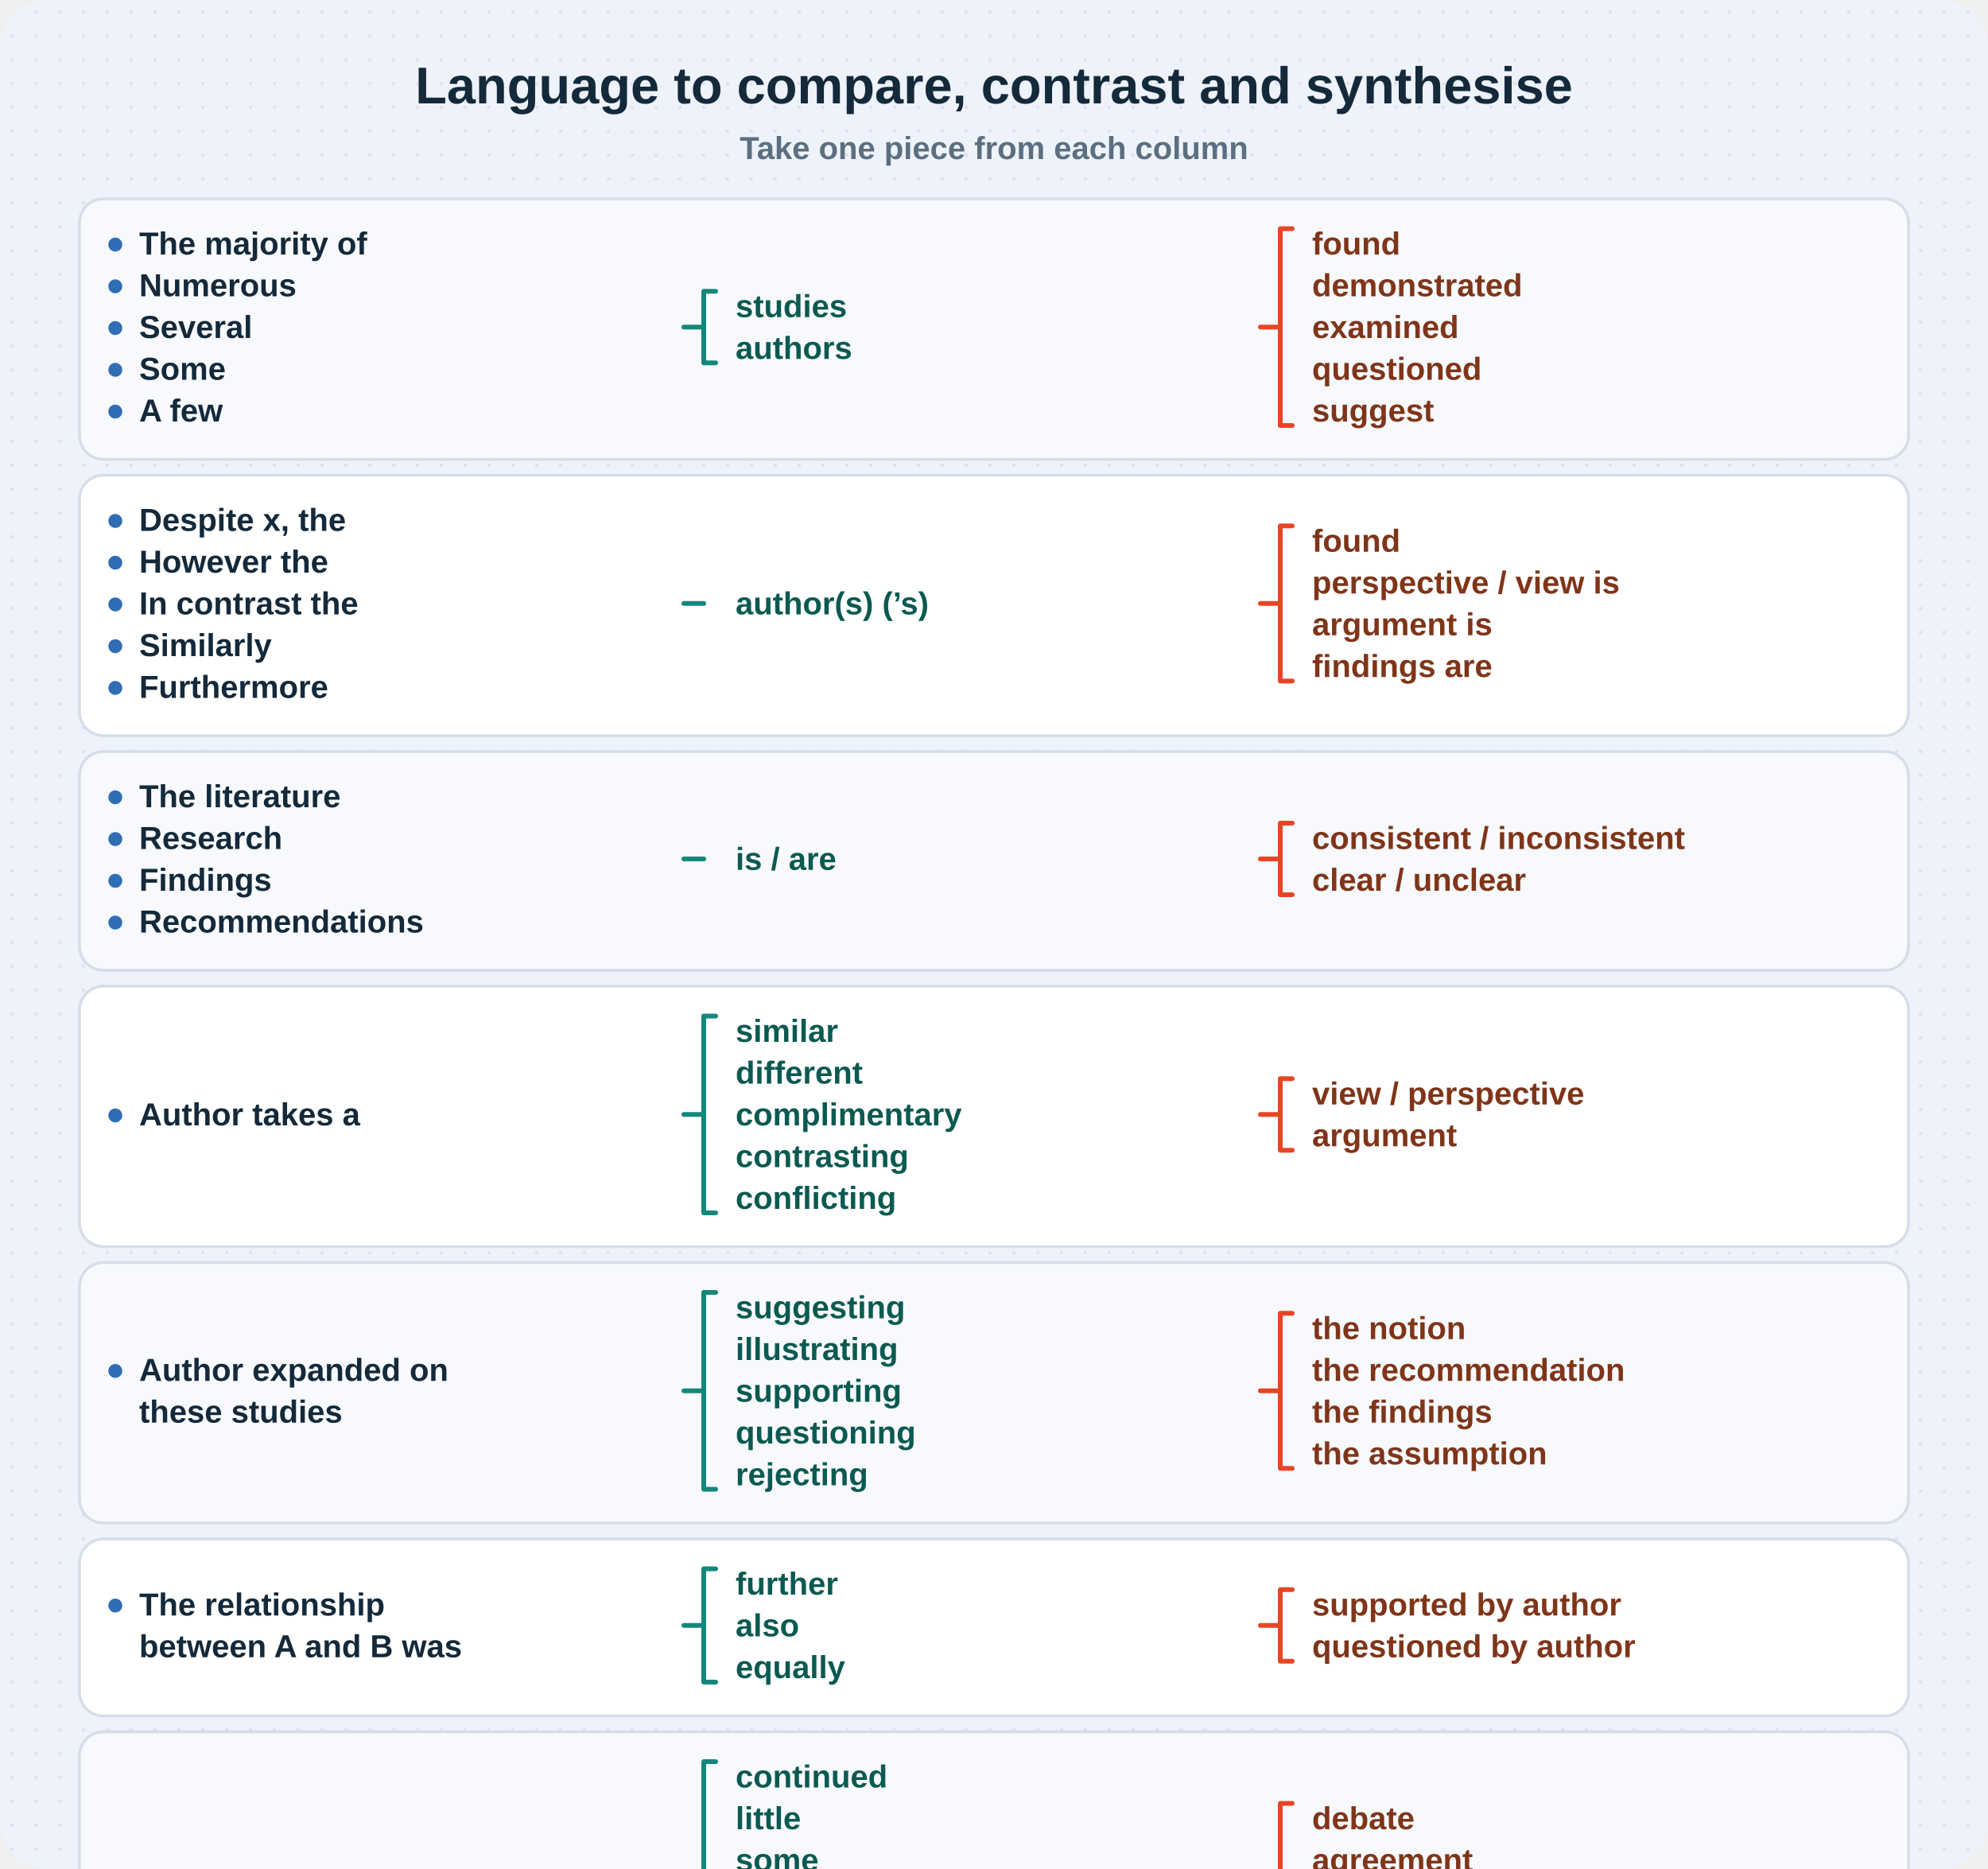
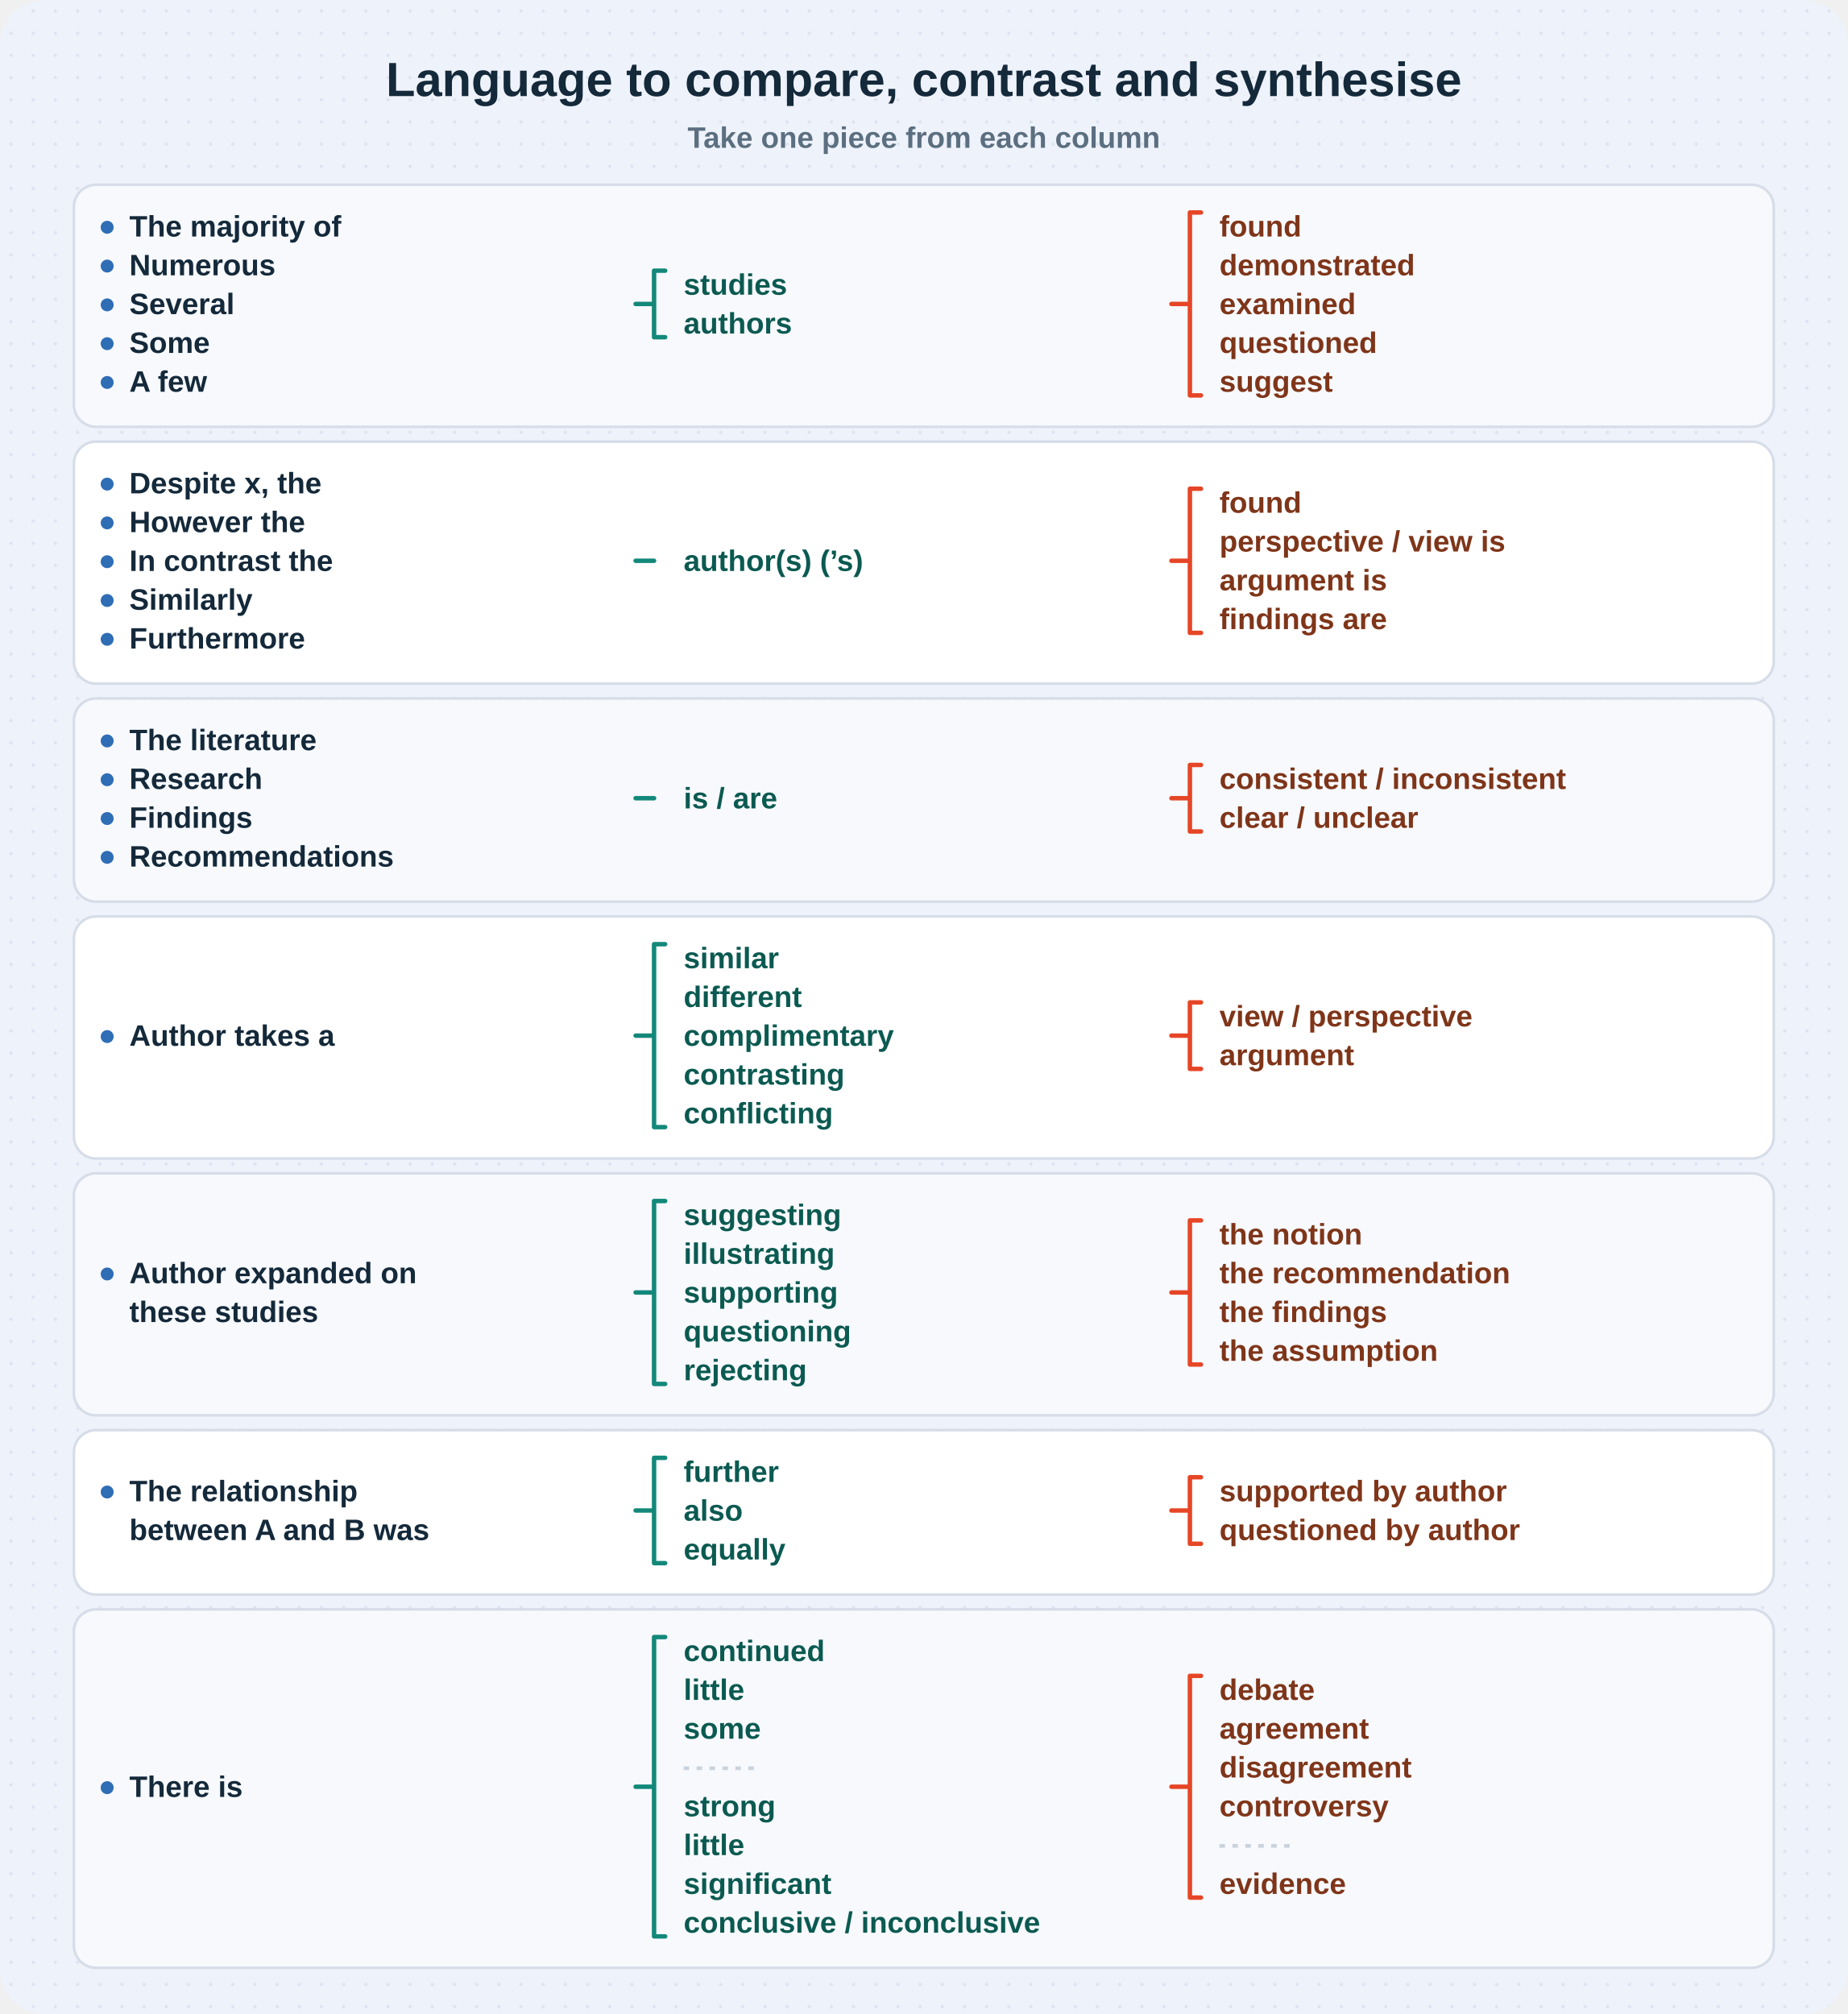
- <svg xmlns="http://www.w3.org/2000/svg" viewBox="0 0 1000 940" fill="none" role="img" aria-label="Language to compare, contrast and synthesise, as sentence builders in three columns. Row 1: The majority of / Numerous / Several / Some / A few + studies / authors + found / demonstrated / examined / questioned / suggest. Row 2: Despite x, the / However the / In contrast the / Similarly / Furthermore + author(s)(’s) + found / perspective or view is / argument is / findings are. Row 3: The literature / Research / Findings / Recommendations + is/are + consistent or inconsistent / clear or unclear. Row 4: Author takes a + similar / different / complimentary / contrasting / conflicting + view or perspective / argument. Row 5: Author expanded on these studies + suggesting / illustrating / supporting / questioning / rejecting + the notion / the recommendation / the findings / the assumption. Row 6: The relationship between A and B was + further / also / equally + supported by author / questioned by author. Row 7: There is + continued / little / some + debate / agreement / disagreement / controversy; There is + strong / little / significant / conclusive or inconclusive + evidence.">
+ <svg xmlns="http://www.w3.org/2000/svg" viewBox="0 0 1000 1090" fill="none" role="img" aria-label="Language to compare, contrast and synthesise, as sentence builders in three columns. Row 1: The majority of / Numerous / Several / Some / A few + studies / authors + found / demonstrated / examined / questioned / suggest. Row 2: Despite x, the / However the / In contrast the / Similarly / Furthermore + author(s)(’s) + found / perspective or view is / argument is / findings are. Row 3: The literature / Research / Findings / Recommendations + is/are + consistent or inconsistent / clear or unclear. Row 4: Author takes a + similar / different / complimentary / contrasting / conflicting + view or perspective / argument. Row 5: Author expanded on these studies + suggesting / illustrating / supporting / questioning / rejecting + the notion / the recommendation / the findings / the assumption. Row 6: The relationship between A and B was + further / also / equally + supported by author / questioned by author. Row 7: There is + continued / little / some + debate / agreement / disagreement / controversy; There is + strong / little / significant / conclusive or inconclusive + evidence.">
  <style>
.d52synthl-tw{animation:d52synthl-tw 3s ease-in-out infinite;transform-box:fill-box;transform-origin:center}.d52synthl-t2{animation-delay:-1s}.d52synthl-t3{animation-delay:-2s}
.d52synthl-fl{animation:d52synthl-fl 6s ease-in-out infinite}.d52synthl-f2{animation-delay:-2s}.d52synthl-f3{animation-delay:-4s}
.d52synthl-bl{animation:d52synthl-bl 4.8s infinite;transform-box:fill-box;transform-origin:center}.d52synthl-b2{animation-delay:-1.7s}.d52synthl-b3{animation-delay:-3.2s}
.d52synthl-pu{animation:d52synthl-pu 2.6s ease-in-out infinite;transform-box:fill-box;transform-origin:center}.d52synthl-u2{animation-delay:-1.3s}
.d52synthl-sp{animation:d52synthl-sp 14s linear infinite;transform-box:fill-box;transform-origin:center}
.d52synthl-dr{stroke-dasharray:6 8;animation:d52synthl-dr 1.6s linear infinite}
.d52synthl-wv{animation:d52synthl-wv 2.4s ease-out infinite}.d52synthl-w2{animation-delay:-.8s}.d52synthl-w3{animation-delay:-1.6s}
.d52synthl-sw{animation:d52synthl-sw 4s ease-in-out infinite;transform-box:fill-box;transform-origin:50% 0}.d52synthl-s2{animation-delay:-2s}
.d52synthl-pen{animation:d52synthl-pen 3s ease-in-out infinite}
.d52synthl-spin{animation:d52synthl-spin 9s linear infinite}
@keyframes d52synthl-tw{0%,100%{opacity:.35;transform:scale(.6)}50%{opacity:1;transform:scale(1)}}
@keyframes d52synthl-fl{50%{transform:translateY(-4px)}}
@keyframes d52synthl-bl{0%,93%,100%{transform:scaleY(1)}96%{transform:scaleY(.1)}}
@keyframes d52synthl-pu{0%,100%{transform:scale(1)}50%{transform:scale(1.08)}}
@keyframes d52synthl-sp{to{transform:rotate(360deg)}}
@keyframes d52synthl-dr{to{stroke-dashoffset:-28}}
@keyframes d52synthl-wv{0%,100%{opacity:.25}50%{opacity:1}}
@keyframes d52synthl-sw{0%,100%{transform:rotate(-4deg)}50%{transform:rotate(4deg)}}
@keyframes d52synthl-pen{0%,100%{transform:translate(0,0)}25%{transform:translate(3px,-1px)}50%{transform:translate(6px,1px)}75%{transform:translate(9px,0)}}

@media (prefers-reduced-motion: reduce) { * { animation: none !important; } }
</style>
  <defs>
    <linearGradient id="d52synthl-bg" x1="0" y1="0" x2="1" y2="1">
      <stop offset="0" stop-color="#eef2fa" />
      <stop offset="1" stop-color="#dbe4f5" />
    </linearGradient>
    <pattern id="d52synthl-dots" width="12" height="12" patternUnits="userSpaceOnUse">
      <circle cx="6" cy="6" r=".9" fill="#3a58a0" fill-opacity=".14" />
    </pattern>
    <radialGradient id="d52synthl-glow" cx=".5" cy=".42" r=".55">
      <stop offset="0" stop-color="#fff" stop-opacity=".8" />
      <stop offset="1" stop-color="#fff" stop-opacity="0" />
    </radialGradient>
    <filter id="d52synthl-sh" x="-25%" y="-25%" width="150%" height="170%">
      <feDropShadow dx="0" dy="3" stdDeviation="3" flood-color="#14293a" flood-opacity=".16" />
      <feDropShadow dx="0" dy="1" stdDeviation=".6" flood-color="#14293a" flood-opacity=".12" />
    </filter>
    <filter id="d52synthl-blur" x="-20%" y="-80%" width="140%" height="260%">
      <feGaussianBlur stdDeviation="4" />
    </filter>
    <linearGradient id="d52synthl-pap" x1="0" y1="0" x2="0" y2="1">
      <stop offset="0" stop-color="#fffdf8" />
      <stop offset="1" stop-color="#f3ead8" />
    </linearGradient>
    <linearGradient id="d52synthl-gold" x1="0" y1="0" x2="0" y2="1">
      <stop offset="0" stop-color="#f4c162" />
      <stop offset="1" stop-color="#d9962e" />
    </linearGradient>
    <linearGradient id="d52synthl-navy" x1="0" y1="0" x2="0" y2="1">
      <stop offset="0" stop-color="#2c4c68" />
      <stop offset="1" stop-color="#14293a" />
    </linearGradient>
    <linearGradient id="d52synthl-main" x1="0" y1="0" x2="0" y2="1">
      <stop offset="0" stop-color="#8fa8dc" />
      <stop offset="1" stop-color="#3a58a0" />
    </linearGradient>
    <linearGradient id="d52synthl-coral" x1="0" y1="0" x2="0" y2="1">
      <stop offset="0" stop-color="#f0694c" />
      <stop offset="1" stop-color="#c93b20" />
    </linearGradient>
    <radialGradient id="d52synthl-ocean" cx=".38" cy=".32" r=".8">
      <stop offset="0" stop-color="#8fd3f0" />
      <stop offset=".6" stop-color="#2f6db5" />
      <stop offset="1" stop-color="#1d4680" />
    </radialGradient>
  </defs>
-   <rect width="1000" height="940" rx="24" fill="#eef2fa" />
-   <rect width="1000" height="940" rx="24" fill="url(#d52synthl-dots)" opacity=".7" />
+   <rect width="1000" height="1090" rx="24" fill="#eef2fa" />
+   <rect width="1000" height="1090" rx="24" fill="url(#d52synthl-dots)" opacity=".7" />
  <text x="500" y="52" font-family="Manrope, Arial, sans-serif" font-size="26" font-weight="900" fill="#14293a" text-anchor="middle">Language to compare, contrast and synthesise</text>
  <text x="500" y="80" font-family="Manrope, Arial, sans-serif" font-size="16" font-weight="700" fill="#5b6f80" text-anchor="middle">Take one piece from each column</text>
  <rect x="40" y="100" width="920" height="131" rx="12" fill="#f7f9fd" stroke="#d6dde8" stroke-width="1.4" />
  <circle cx="58" cy="123" r="3.5" fill="#2f6db5" />
  <text x="70" y="128" font-family="Manrope, Arial, sans-serif" font-size="16" font-weight="800" fill="#14293a" text-anchor="start">The majority of</text>
  <circle cx="58" cy="144" r="3.5" fill="#2f6db5" />
  <text x="70" y="149" font-family="Manrope, Arial, sans-serif" font-size="16" font-weight="800" fill="#14293a" text-anchor="start">Numerous</text>
  <circle cx="58" cy="165" r="3.5" fill="#2f6db5" />
  <text x="70" y="170" font-family="Manrope, Arial, sans-serif" font-size="16" font-weight="800" fill="#14293a" text-anchor="start">Several</text>
  <circle cx="58" cy="186" r="3.5" fill="#2f6db5" />
  <text x="70" y="191" font-family="Manrope, Arial, sans-serif" font-size="16" font-weight="800" fill="#14293a" text-anchor="start">Some</text>
  <circle cx="58" cy="207" r="3.5" fill="#2f6db5" />
  <text x="70" y="212" font-family="Manrope, Arial, sans-serif" font-size="16" font-weight="800" fill="#14293a" text-anchor="start">A few</text>
  <path d="M360 146.5h-6v36h6M354 164.5h-10" stroke="#13887a" stroke-width="2.4" stroke-linejoin="round" stroke-linecap="round" />
  <text x="370" y="159.5" font-family="Manrope, Arial, sans-serif" font-size="16" font-weight="700" fill="#0b5a51" text-anchor="start">studies</text>
  <text x="370" y="180.5" font-family="Manrope, Arial, sans-serif" font-size="16" font-weight="700" fill="#0b5a51" text-anchor="start">authors</text>
  <path d="M650 115h-6v99h6M644 164.5h-10" stroke="#e64626" stroke-width="2.4" stroke-linejoin="round" stroke-linecap="round" />
  <text x="660" y="128" font-family="Manrope, Arial, sans-serif" font-size="16" font-weight="700" fill="#7f3519" text-anchor="start">found</text>
  <text x="660" y="149" font-family="Manrope, Arial, sans-serif" font-size="16" font-weight="700" fill="#7f3519" text-anchor="start">demonstrated</text>
  <text x="660" y="170" font-family="Manrope, Arial, sans-serif" font-size="16" font-weight="700" fill="#7f3519" text-anchor="start">examined</text>
  <text x="660" y="191" font-family="Manrope, Arial, sans-serif" font-size="16" font-weight="700" fill="#7f3519" text-anchor="start">questioned</text>
  <text x="660" y="212" font-family="Manrope, Arial, sans-serif" font-size="16" font-weight="700" fill="#7f3519" text-anchor="start">suggest</text>
  <rect x="40" y="239" width="920" height="131" rx="12" fill="#fff" stroke="#d6dde8" stroke-width="1.4" />
  <circle cx="58" cy="262" r="3.5" fill="#2f6db5" />
  <text x="70" y="267" font-family="Manrope, Arial, sans-serif" font-size="16" font-weight="800" fill="#14293a" text-anchor="start">Despite x, the</text>
  <circle cx="58" cy="283" r="3.5" fill="#2f6db5" />
  <text x="70" y="288" font-family="Manrope, Arial, sans-serif" font-size="16" font-weight="800" fill="#14293a" text-anchor="start">However the</text>
  <circle cx="58" cy="304" r="3.5" fill="#2f6db5" />
  <text x="70" y="309" font-family="Manrope, Arial, sans-serif" font-size="16" font-weight="800" fill="#14293a" text-anchor="start">In contrast the</text>
  <circle cx="58" cy="325" r="3.5" fill="#2f6db5" />
  <text x="70" y="330" font-family="Manrope, Arial, sans-serif" font-size="16" font-weight="800" fill="#14293a" text-anchor="start">Similarly</text>
  <circle cx="58" cy="346" r="3.5" fill="#2f6db5" />
  <text x="70" y="351" font-family="Manrope, Arial, sans-serif" font-size="16" font-weight="800" fill="#14293a" text-anchor="start">Furthermore</text>
  <path d="M344 303.5h10" stroke="#13887a" stroke-width="2.4" stroke-linecap="round" />
  <text x="370" y="309" font-family="Manrope, Arial, sans-serif" font-size="16" font-weight="700" fill="#0b5a51" text-anchor="start">author(s) (’s)</text>
  <path d="M650 264.5h-6v78h6M644 303.5h-10" stroke="#e64626" stroke-width="2.4" stroke-linejoin="round" stroke-linecap="round" />
  <text x="660" y="277.5" font-family="Manrope, Arial, sans-serif" font-size="16" font-weight="700" fill="#7f3519" text-anchor="start">found</text>
  <text x="660" y="298.5" font-family="Manrope, Arial, sans-serif" font-size="16" font-weight="700" fill="#7f3519" text-anchor="start">perspective / view is</text>
  <text x="660" y="319.5" font-family="Manrope, Arial, sans-serif" font-size="16" font-weight="700" fill="#7f3519" text-anchor="start">argument is</text>
  <text x="660" y="340.5" font-family="Manrope, Arial, sans-serif" font-size="16" font-weight="700" fill="#7f3519" text-anchor="start">findings are</text>
  <rect x="40" y="378" width="920" height="110" rx="12" fill="#f7f9fd" stroke="#d6dde8" stroke-width="1.4" />
  <circle cx="58" cy="401" r="3.5" fill="#2f6db5" />
  <text x="70" y="406" font-family="Manrope, Arial, sans-serif" font-size="16" font-weight="800" fill="#14293a" text-anchor="start">The literature</text>
  <circle cx="58" cy="422" r="3.5" fill="#2f6db5" />
  <text x="70" y="427" font-family="Manrope, Arial, sans-serif" font-size="16" font-weight="800" fill="#14293a" text-anchor="start">Research</text>
  <circle cx="58" cy="443" r="3.5" fill="#2f6db5" />
  <text x="70" y="448" font-family="Manrope, Arial, sans-serif" font-size="16" font-weight="800" fill="#14293a" text-anchor="start">Findings</text>
  <circle cx="58" cy="464" r="3.5" fill="#2f6db5" />
  <text x="70" y="469" font-family="Manrope, Arial, sans-serif" font-size="16" font-weight="800" fill="#14293a" text-anchor="start">Recommendations</text>
  <path d="M344 432h10" stroke="#13887a" stroke-width="2.4" stroke-linecap="round" />
  <text x="370" y="437.5" font-family="Manrope, Arial, sans-serif" font-size="16" font-weight="700" fill="#0b5a51" text-anchor="start">is / are</text>
  <path d="M650 414h-6v36h6M644 432h-10" stroke="#e64626" stroke-width="2.4" stroke-linejoin="round" stroke-linecap="round" />
  <text x="660" y="427" font-family="Manrope, Arial, sans-serif" font-size="16" font-weight="700" fill="#7f3519" text-anchor="start">consistent / inconsistent</text>
  <text x="660" y="448" font-family="Manrope, Arial, sans-serif" font-size="16" font-weight="700" fill="#7f3519" text-anchor="start">clear / unclear</text>
  <rect x="40" y="496" width="920" height="131" rx="12" fill="#fff" stroke="#d6dde8" stroke-width="1.4" />
  <circle cx="58" cy="561" r="3.5" fill="#2f6db5" />
  <text x="70" y="566" font-family="Manrope, Arial, sans-serif" font-size="16" font-weight="800" fill="#14293a" text-anchor="start">Author takes a</text>
  <path d="M360 511h-6v99h6M354 560.5h-10" stroke="#13887a" stroke-width="2.4" stroke-linejoin="round" stroke-linecap="round" />
  <text x="370" y="524" font-family="Manrope, Arial, sans-serif" font-size="16" font-weight="700" fill="#0b5a51" text-anchor="start">similar</text>
  <text x="370" y="545" font-family="Manrope, Arial, sans-serif" font-size="16" font-weight="700" fill="#0b5a51" text-anchor="start">different</text>
  <text x="370" y="566" font-family="Manrope, Arial, sans-serif" font-size="16" font-weight="700" fill="#0b5a51" text-anchor="start">complimentary</text>
  <text x="370" y="587" font-family="Manrope, Arial, sans-serif" font-size="16" font-weight="700" fill="#0b5a51" text-anchor="start">contrasting</text>
  <text x="370" y="608" font-family="Manrope, Arial, sans-serif" font-size="16" font-weight="700" fill="#0b5a51" text-anchor="start">conflicting</text>
  <path d="M650 542.5h-6v36h6M644 560.5h-10" stroke="#e64626" stroke-width="2.4" stroke-linejoin="round" stroke-linecap="round" />
  <text x="660" y="555.5" font-family="Manrope, Arial, sans-serif" font-size="16" font-weight="700" fill="#7f3519" text-anchor="start">view / perspective</text>
  <text x="660" y="576.5" font-family="Manrope, Arial, sans-serif" font-size="16" font-weight="700" fill="#7f3519" text-anchor="start">argument</text>
  <rect x="40" y="635" width="920" height="131" rx="12" fill="#f7f9fd" stroke="#d6dde8" stroke-width="1.4" />
  <circle cx="58" cy="689.5" r="3.5" fill="#2f6db5" />
  <text x="70" y="694.5" font-family="Manrope, Arial, sans-serif" font-size="16" font-weight="800" fill="#14293a" text-anchor="start">Author expanded on</text>
  <text x="70" y="715.5" font-family="Manrope, Arial, sans-serif" font-size="16" font-weight="800" fill="#14293a" text-anchor="start">these studies</text>
  <path d="M360 650h-6v99h6M354 699.5h-10" stroke="#13887a" stroke-width="2.4" stroke-linejoin="round" stroke-linecap="round" />
  <text x="370" y="663" font-family="Manrope, Arial, sans-serif" font-size="16" font-weight="700" fill="#0b5a51" text-anchor="start">suggesting</text>
  <text x="370" y="684" font-family="Manrope, Arial, sans-serif" font-size="16" font-weight="700" fill="#0b5a51" text-anchor="start">illustrating</text>
  <text x="370" y="705" font-family="Manrope, Arial, sans-serif" font-size="16" font-weight="700" fill="#0b5a51" text-anchor="start">supporting</text>
  <text x="370" y="726" font-family="Manrope, Arial, sans-serif" font-size="16" font-weight="700" fill="#0b5a51" text-anchor="start">questioning</text>
  <text x="370" y="747" font-family="Manrope, Arial, sans-serif" font-size="16" font-weight="700" fill="#0b5a51" text-anchor="start">rejecting</text>
  <path d="M650 660.5h-6v78h6M644 699.5h-10" stroke="#e64626" stroke-width="2.4" stroke-linejoin="round" stroke-linecap="round" />
  <text x="660" y="673.5" font-family="Manrope, Arial, sans-serif" font-size="16" font-weight="700" fill="#7f3519" text-anchor="start">the notion</text>
  <text x="660" y="694.5" font-family="Manrope, Arial, sans-serif" font-size="16" font-weight="700" fill="#7f3519" text-anchor="start">the recommendation</text>
  <text x="660" y="715.5" font-family="Manrope, Arial, sans-serif" font-size="16" font-weight="700" fill="#7f3519" text-anchor="start">the findings</text>
  <text x="660" y="736.5" font-family="Manrope, Arial, sans-serif" font-size="16" font-weight="700" fill="#7f3519" text-anchor="start">the assumption</text>
  <rect x="40" y="774" width="920" height="89" rx="12" fill="#fff" stroke="#d6dde8" stroke-width="1.4" />
  <circle cx="58" cy="807.5" r="3.5" fill="#2f6db5" />
  <text x="70" y="812.5" font-family="Manrope, Arial, sans-serif" font-size="16" font-weight="800" fill="#14293a" text-anchor="start">The relationship</text>
  <text x="70" y="833.5" font-family="Manrope, Arial, sans-serif" font-size="16" font-weight="800" fill="#14293a" text-anchor="start">between A and B was</text>
  <path d="M360 789h-6v57h6M354 817.5h-10" stroke="#13887a" stroke-width="2.4" stroke-linejoin="round" stroke-linecap="round" />
  <text x="370" y="802" font-family="Manrope, Arial, sans-serif" font-size="16" font-weight="700" fill="#0b5a51" text-anchor="start">further</text>
  <text x="370" y="823" font-family="Manrope, Arial, sans-serif" font-size="16" font-weight="700" fill="#0b5a51" text-anchor="start">also</text>
  <text x="370" y="844" font-family="Manrope, Arial, sans-serif" font-size="16" font-weight="700" fill="#0b5a51" text-anchor="start">equally</text>
  <path d="M650 799.5h-6v36h6M644 817.5h-10" stroke="#e64626" stroke-width="2.4" stroke-linejoin="round" stroke-linecap="round" />
  <text x="660" y="812.5" font-family="Manrope, Arial, sans-serif" font-size="16" font-weight="700" fill="#7f3519" text-anchor="start">supported by author</text>
  <text x="660" y="833.5" font-family="Manrope, Arial, sans-serif" font-size="16" font-weight="700" fill="#7f3519" text-anchor="start">questioned by author</text>
  <rect x="40" y="871" width="920" height="194" rx="12" fill="#f7f9fd" stroke="#d6dde8" stroke-width="1.4" />
  <circle cx="58" cy="967.5" r="3.5" fill="#2f6db5" />
  <text x="70" y="972.5" font-family="Manrope, Arial, sans-serif" font-size="16" font-weight="800" fill="#14293a" text-anchor="start">There is</text>
  <path d="M360 886h-6v162h6M354 967h-10" stroke="#13887a" stroke-width="2.4" stroke-linejoin="round" stroke-linecap="round" />
  <text x="370" y="899" font-family="Manrope, Arial, sans-serif" font-size="16" font-weight="700" fill="#0b5a51" text-anchor="start">continued</text>
  <text x="370" y="920" font-family="Manrope, Arial, sans-serif" font-size="16" font-weight="700" fill="#0b5a51" text-anchor="start">little</text>
  <text x="370" y="941" font-family="Manrope, Arial, sans-serif" font-size="16" font-weight="700" fill="#0b5a51" text-anchor="start">some</text>
  <path d="M370 957h40" stroke="#c9d3dd" stroke-width="2" stroke-dasharray="3 4" />
  <text x="370" y="983" font-family="Manrope, Arial, sans-serif" font-size="16" font-weight="700" fill="#0b5a51" text-anchor="start">strong</text>
  <text x="370" y="1004" font-family="Manrope, Arial, sans-serif" font-size="16" font-weight="700" fill="#0b5a51" text-anchor="start">little</text>
  <text x="370" y="1025" font-family="Manrope, Arial, sans-serif" font-size="16" font-weight="700" fill="#0b5a51" text-anchor="start">significant</text>
  <text x="370" y="1046" font-family="Manrope, Arial, sans-serif" font-size="16" font-weight="700" fill="#0b5a51" text-anchor="start">conclusive / inconclusive</text>
  <path d="M650 907h-6v120h6M644 967h-10" stroke="#e64626" stroke-width="2.4" stroke-linejoin="round" stroke-linecap="round" />
  <text x="660" y="920" font-family="Manrope, Arial, sans-serif" font-size="16" font-weight="700" fill="#7f3519" text-anchor="start">debate</text>
  <text x="660" y="941" font-family="Manrope, Arial, sans-serif" font-size="16" font-weight="700" fill="#7f3519" text-anchor="start">agreement</text>
  <text x="660" y="962" font-family="Manrope, Arial, sans-serif" font-size="16" font-weight="700" fill="#7f3519" text-anchor="start">disagreement</text>
  <text x="660" y="983" font-family="Manrope, Arial, sans-serif" font-size="16" font-weight="700" fill="#7f3519" text-anchor="start">controversy</text>
  <path d="M660 999h40" stroke="#c9d3dd" stroke-width="2" stroke-dasharray="3 4" />
  <text x="660" y="1025" font-family="Manrope, Arial, sans-serif" font-size="16" font-weight="700" fill="#7f3519" text-anchor="start">evidence</text>
</svg>
